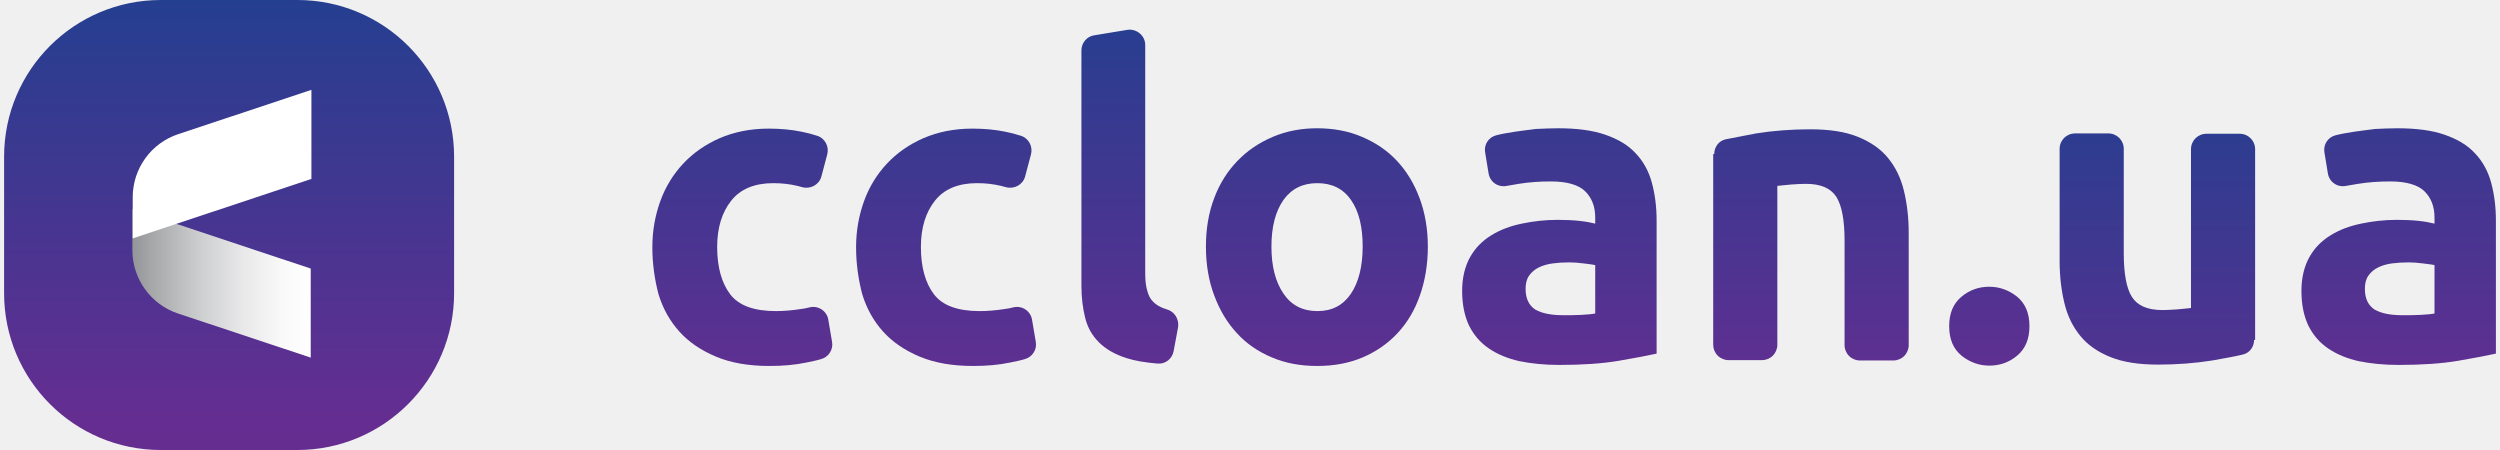
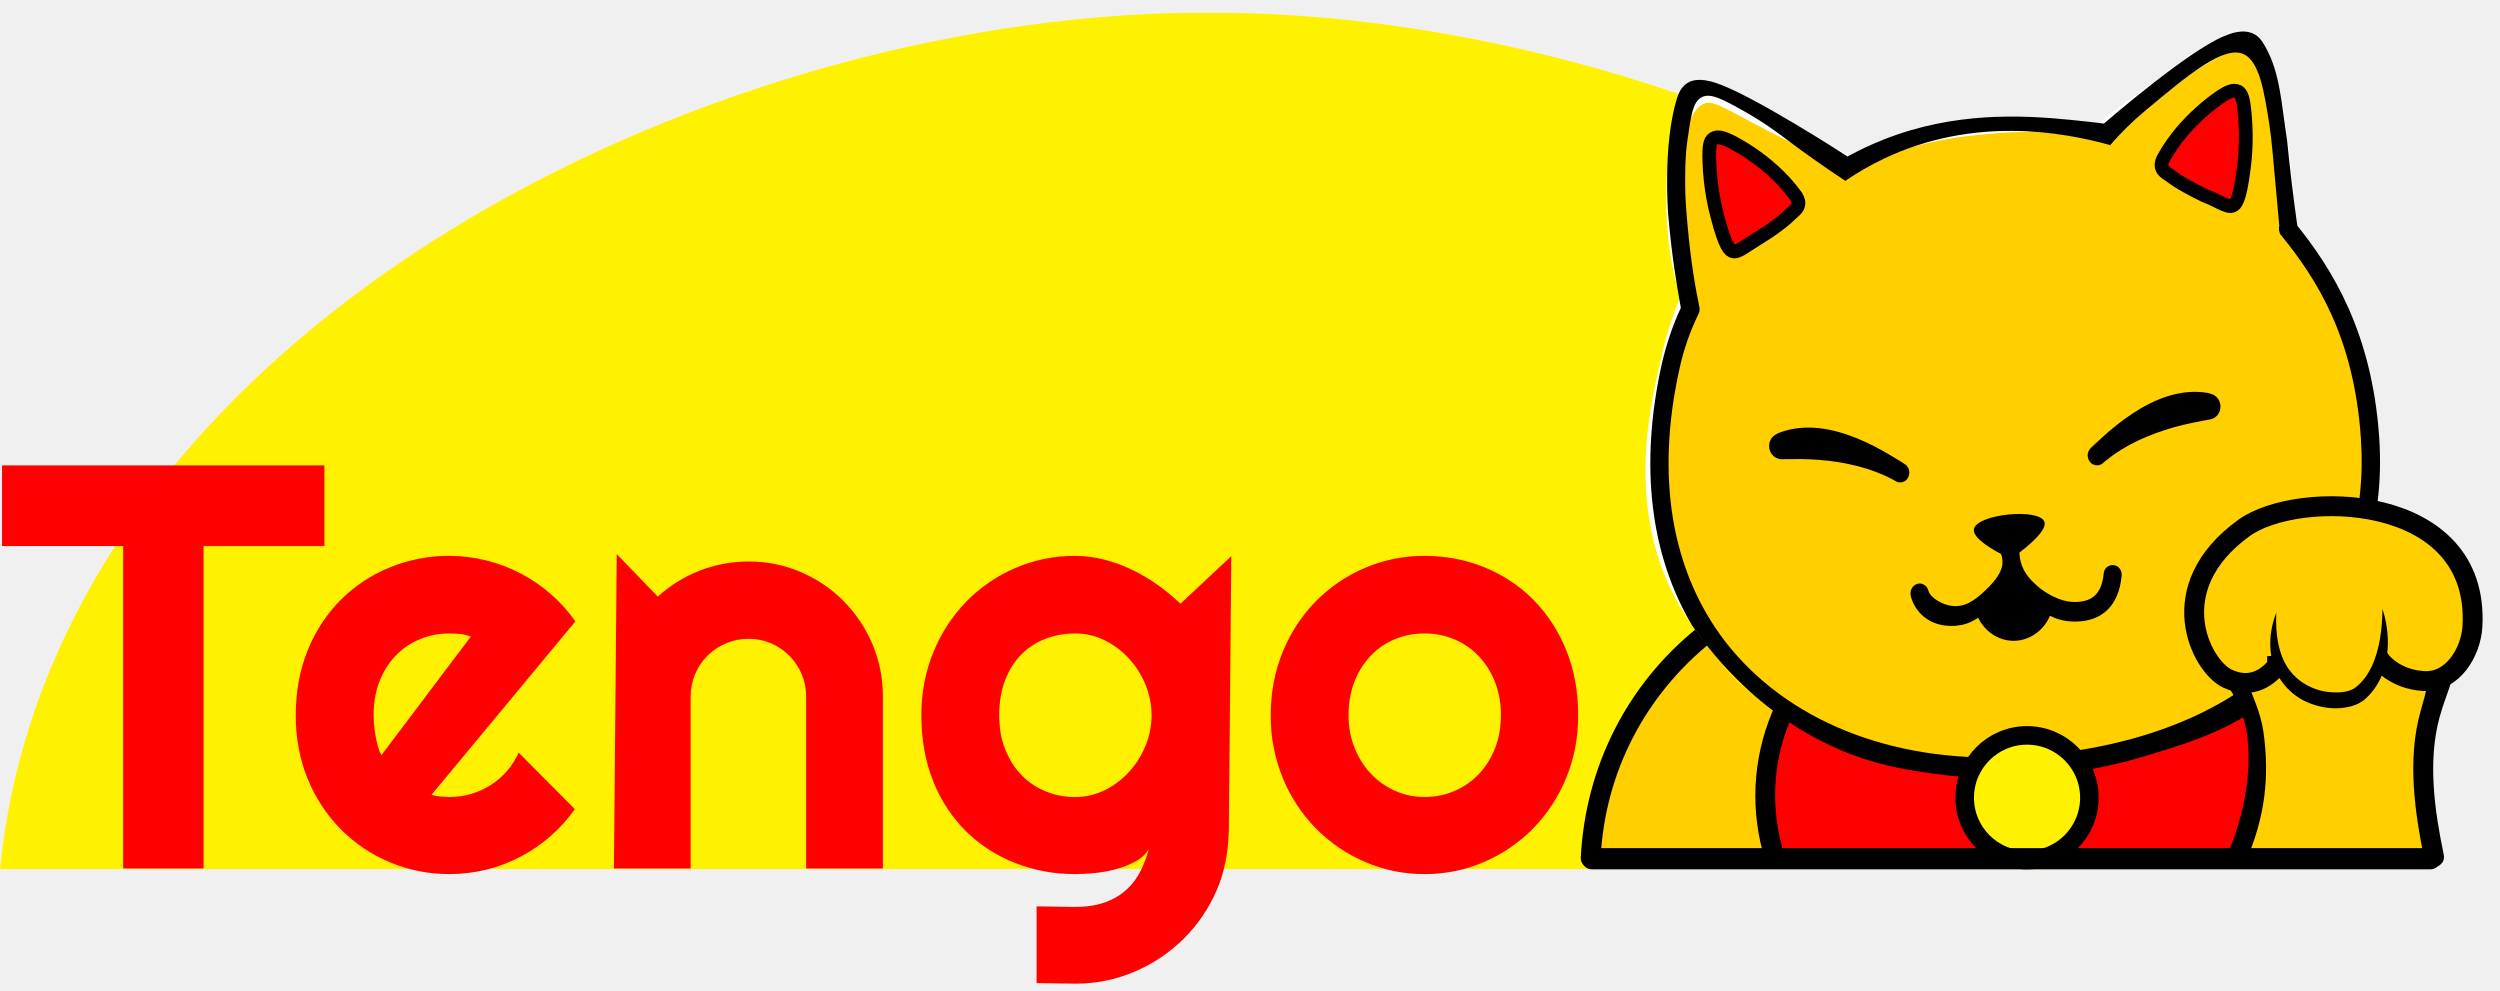
- <svg xmlns="http://www.w3.org/2000/svg" xmlns:xlink="http://www.w3.org/1999/xlink" viewBox="0 0 726.5 131.2" width="800" height="144">
-   <linearGradient id="A" gradientUnits="userSpaceOnUse">
-     <stop offset="0" stop-color="#243f90" />
-     <stop offset="1" stop-color="#662d91" />
-   </linearGradient>
-   <linearGradient id="B" x1="65.6" x2="65.6" xlink:href="#A" y1="-1.286" y2="125.3" />
-   <linearGradient id="C" x1="215.234" x2="215.234" xlink:href="#A" y1=".396" y2="121.594" />
-   <linearGradient id="D" x1="215.234" x2="215.234" xlink:href="#A" y1="0.396" y2="121.594" />
-   <linearGradient id="E" x1="328.22" x2="328.22" xlink:href="#A" y1=".396" y2="121.594" />
-   <linearGradient id="F" x1="382.75" x2="382.75" xlink:href="#A" y1=".396" y2="121.594" />
-   <linearGradient id="G" x1="453.45" x2="453.45" xlink:href="#A" y1=".396" y2="121.594" />
-   <linearGradient id="H" x1="698.15" x2="698.15" xlink:href="#A" y1=".396" y2="121.594" />
-   <linearGradient id="I" x1="526.8" x2="526.8" xlink:href="#A" y1=".396" y2="121.594" />
-   <linearGradient id="J" gradientUnits="userSpaceOnUse" x1="627.8" x2="627.8" y1="143.619" y2="22.422">
-     <stop offset="0" stop-color="#662d91" />
-     <stop offset="1" stop-color="#243f90" />
-   </linearGradient>
-   <linearGradient id="K" x1="578.8" x2="578.8" xlink:href="#A" y1=".396" y2="121.594" />
-   <linearGradient id="L" gradientUnits="userSpaceOnUse" x1="37.453" x2="89.498" y1="82.65" y2="82.65">
-     <stop offset="0" stop-color="#939598" />
-     <stop offset=".127" stop-color="#a8aaac" />
-     <stop offset=".386" stop-color="#cecfd0" />
-     <stop offset=".626" stop-color="#e9e9ea" />
-     <stop offset=".838" stop-color="#f9f9f9" />
-     <stop offset="1" stop-color="#fff" />
-   </linearGradient>
-   <path d="M85.5 131.2H45.7C20.4 131.2 0 110.7 0 85.5V45.7C0 20.4 20.5 0 45.7 0h39.8c25.3 0 45.7 20.5 45.7 45.7v39.8c0 25.2-20.5 45.7-45.7 45.7z" fill="url(#B)" />
-   <use xlink:href="#N" fill="url(#C)" />
-   <use xlink:href="#N" x="59.4" fill="url(#D)" />
-   <path d="M341 102.3c-.4 2.3-2.4 3.9-4.7 3.7-3.6-.3-6.6-.8-9.1-1.6-3.4-1.1-6-2.6-8-4.6s-3.3-4.3-4-7.1-1.1-5.9-1.1-9.4V14.7c0-2.2 1.6-4.1 3.7-4.4l9.7-1.6c2.7-.4 5.2 1.7 5.2 4.4v66.4c0 1.7.1 3.2.4 4.5s.7 2.5 1.4 3.4 1.7 1.7 3.1 2.3c.4.2.9.3 1.4.5 2.2.6 3.6 2.8 3.3 5.1z" fill="url(#E)" />
-   <path d="m415.1 71.9c0 5.2-.8 9.9-2.3 14.2s-3.7 8-6.5 11-6.2 5.4-10.2 7.1-8.4 2.5-13.3 2.5c-4.8 0-9.2-.8-13.2-2.5s-7.4-4-10.2-7.1c-2.8-3-5-6.7-6.6-11s-2.4-9-2.4-14.2.8-9.9 2.4-14.1c1.6-4.3 3.9-7.9 6.8-10.9s6.3-5.3 10.3-7 8.3-2.5 12.9-2.5c4.8 0 9.1.8 13.1 2.5s7.4 4 10.2 7 5 6.6 6.6 10.9 2.4 9 2.4 14.1zm-19 0c0-5.8-1.1-10.3-3.4-13.6s-5.6-4.9-9.8-4.9c-4.3 0-7.5 1.6-9.9 4.9-2.3 3.3-3.5 7.8-3.5 13.6s1.2 10.3 3.5 13.7 5.6 5.1 9.9 5.1 7.5-1.7 9.8-5.1c2.2-3.3 3.4-7.9 3.4-13.7z" fill="url(#F)" />
-   <path d="m453.1 37.4c5.5 0 10.1.6 13.8 1.9s6.6 3 8.8 5.4c2.2 2.3 3.8 5.2 4.7 8.5s1.4 7 1.4 11.1v38.8c-2.7.6-6.4 1.3-11.1 2.1s-10.5 1.2-17.3 1.2c-4.3 0-8.1-.4-11.6-1.1-3.5-.8-6.4-2-8.9-3.7s-4.4-3.9-5.8-6.7c-1.3-2.8-2-6.1-2-10.1 0-3.8.8-7.1 2.3-9.8s3.6-4.8 6.2-6.4 5.5-2.7 8.9-3.4c3.3-.7 6.8-1.1 10.4-1.1 2.4 0 4.6.1 6.4.3 1.9.2 3.4.5 4.6.8v-1.8c0-3.2-1-5.7-2.9-7.6s-5.3-2.9-10-2.9c-3.2 0-6.3.2-9.4.7-1.2.2-2.4.4-3.5.6-2.5.5-4.9-1.1-5.3-3.7l-1-6.1c-.4-2.3 1.1-4.5 3.4-5 1.6-.4 3.4-.7 5.3-1s3.9-.5 6.1-.8c2.2-.1 4.3-.2 6.5-.2zm1.5 54.5c1.8 0 3.6 0 5.3-.1s3-.2 4-.4v-14.1c-.8-.2-1.9-.3-3.4-.5s-2.9-.3-4.1-.3c-1.8 0-3.4.1-4.9.3s-2.9.6-4.1 1.2-2.1 1.4-2.8 2.4-1 2.3-1 3.8c0 2.9 1 4.9 2.9 6.1 2 1.1 4.7 1.6 8.1 1.6z" fill="url(#G)" />
-   <path d="m697.8 37.4c5.5 0 10.1.6 13.8 1.9s6.6 3 8.8 5.4c2.2 2.3 3.8 5.2 4.7 8.5s1.4 7 1.4 11.1v38.8c-2.7.6-6.4 1.3-11.1 2.1s-10.5 1.2-17.3 1.2c-4.3 0-8.1-.4-11.6-1.1-3.5-.8-6.4-2-8.9-3.7s-4.4-3.9-5.8-6.7c-1.3-2.8-2-6.1-2-10.1 0-3.8.8-7.1 2.3-9.8s3.6-4.8 6.2-6.4 5.5-2.7 8.9-3.4c3.3-.7 6.8-1.1 10.4-1.1 2.4 0 4.6.1 6.4.3 1.9.2 3.4.5 4.6.8v-1.8c0-3.2-1-5.7-2.9-7.6s-5.3-2.9-10-2.9c-3.2 0-6.3.2-9.4.7-1.2.2-2.4.4-3.5.6-2.5.5-4.9-1.1-5.3-3.7l-1-6.1c-.4-2.3 1.1-4.5 3.4-5 1.6-.4 3.4-.7 5.3-1s3.9-.5 6.1-.8c2.2-.1 4.3-.2 6.5-.2zm1.5 54.5c1.8 0 3.6 0 5.3-.1s3-.2 4-.4v-14.1c-.8-.2-1.9-.3-3.4-.5s-2.9-.3-4.1-.3c-1.8 0-3.4.1-4.9.3s-2.9.6-4.1 1.2-2.1 1.4-2.8 2.4-1 2.3-1 3.8c0 2.9 1 4.9 2.9 6.1 2 1.1 4.6 1.6 8.1 1.6z" fill="url(#H)" />
-   <path d="M498.6 44.9c0-2.1 1.4-3.9 3.4-4.3l8.8-1.7c5-.8 10.3-1.2 15.8-1.2 5.6 0 10.2.7 13.9 2.2s6.6 3.5 8.8 6.2 3.7 5.8 4.6 9.5 1.4 7.8 1.4 12.3v32.7a4.48 4.48 0 0 1-4.5 4.5h-9.7a4.48 4.48 0 0 1-4.5-4.5V70.2c0-6-.8-10.3-2.4-12.8s-4.5-3.8-8.9-3.8c-1.3 0-2.8.1-4.3.2s-2.8.3-4 .4v46.3a4.48 4.48 0 0 1-4.5 4.5h-9.7a4.48 4.48 0 0 1-4.5-4.5V44.9z" fill="url(#I)" />
-   <path d="m656 99.1c0 2.1-1.4 3.9-3.4 4.3-2.5.6-5.5 1.1-8.8 1.7-5 .8-10.3 1.2-15.8 1.2-5.6 0-10.2-.7-13.9-2.2s-6.6-3.5-8.8-6.2-3.7-5.8-4.6-9.5-1.4-7.8-1.4-12.3v-32.7c0-2.5 2-4.5 4.5-4.5h9.7c2.5 0 4.5 2 4.5 4.5v30.4c0 6 .8 10.3 2.4 12.8s4.5 3.8 8.9 3.8c1.3 0 2.8-.1 4.3-.2s2.8-.3 4-.4v-46.3c0-2.5 2-4.5 4.5-4.5h9.7c2.5 0 4.5 2 4.5 4.5v55.6z" fill="url(#J)" />
-   <path d="m590.5 95.1c0 3.8-1.2 6.6-3.6 8.6s-5.1 2.9-8.1 2.9-5.7-1-8.1-2.9c-2.4-2-3.6-4.8-3.6-8.6s1.2-6.6 3.6-8.6 5.1-2.9 8.1-2.9 5.7 1 8.1 2.9c2.4 2 3.6 4.8 3.6 8.6z" fill="url(#K)" />
-   <path d="M89.5 104.3L50.7 91.4C42.8 88.8 37.4 81.3 37.4 73V61l52 17.3v26z" fill="url(#L)" />
-   <path d="m89.5 52.2-52 17.3v-12c0-8.4 5.4-15.8 13.3-18.4l38.8-12.9v26z" fill="#fff" />
+ <svg xmlns="http://www.w3.org/2000/svg" xmlns:xlink="http://www.w3.org/1999/xlink" width="106" height="42">
  <defs>
-     <path id="N" d="m189 72.1c0-4.8.8-9.2 2.3-13.4s3.8-7.9 6.7-11 6.5-5.6 10.6-7.4c4.2-1.8 8.9-2.8 14.3-2.8 3.5 0 6.7.3 9.6.9 1.5.3 3.1.7 4.6 1.2 2.2.7 3.5 3.1 2.9 5.4l-1.7 6.4c-.6 2.4-3.1 3.8-5.5 3.2-.5-.1-1-.3-1.5-.4-2.1-.5-4.4-.8-7-.8-5.5 0-9.6 1.7-12.3 5.1s-4.1 7.9-4.1 13.5c0 5.9 1.3 10.5 3.8 13.8s7 4.9 13.3 4.9c2.3 0 4.7-.2 7.3-.6.9-.1 1.8-.3 2.6-.5 2.5-.6 5 1.1 5.4 3.6l1.1 6.5c.4 2.2-1 4.4-3.2 5-1.3.4-2.8.7-4.3 1-3.3.7-6.8 1-10.8 1-6 0-11.2-.9-15.5-2.7s-7.9-4.2-10.7-7.3-4.8-6.7-6.1-10.9c-1.1-4.2-1.8-8.8-1.8-13.7z" />
+     <path id="A" d="M0 .293h102.872v36.329H0z" />
+     <path id="B" d="M96.55 28.224c-.303.38-1.022 1.074-2.123.54s-2.806-3.825.715-6.378c2.27-1.648 10.016-1.552 9.689 4.178-.062 1.068-.823 2.38-2.055 2.313s-1.814-.834-1.814-.834l-4.412.18z" />
  </defs>
+   <g fill="none" fill-rule="evenodd">
+     <g transform="translate(0 .239)">
+       <mask id="C" fill="#fff">
+         <use xlink:href="#A" />
+       </mask>
+       <path fill="#fff200" d="M102.872 36.622H0l.133-1.125C3.128 13.771 29.502.51 50.695.295c22.231-.224 49.406 13.797 52.124 35.877l.053.45" mask="url(#C)" />
+     </g>
+     <path fill="#ffcf00" d="M71.498 27.156c-.148.046-.273.139-.548.477l-.438.596-1.204 2.028c-.475.941-.761 1.68-.986 2.267-.302.784-.495 1.293-.657 2.028-.11.498-.219 1.428-.22 1.431v.597h6.243c1.243-.003 1.343-.01 1.424-.12.31-.42-.538-1.172-.548-2.744a7.625 7.625 0 0 1 .11-1.192l.329-1.67c.139-.571.21-.75.11-.955-.116-.232-.312-.208-.768-.477a3.97 3.97 0 0 1-.876-.716c-.305-.317-.261-.37-.766-.954-.3-.345-.487-.526-.767-.596a.787.787 0 0 0-.438 0" />
+     <path fill="red" d="M75.543 30.454c-.108.06-.282.207-.45 2.29-.041.514-.105 1.438.113 2.53.069.347.122.482.225.602.266.309.638.253 2.024.24h1.462 6.074 1.799 2.137l2.136.121H94.1c.42.05.602.129.787 0 .135-.093.187-.236.338-.843l.224-.964.226-1.686c.01-.349-.013-.327-.113-1.687-.087-1.18-.08-1.356-.225-1.446-.288-.18-.64.317-1.687.843-.333.168-.897.353-2.024.723l-1.574.482c-.553.14-1.034.23-1.913.361l-2.812.362c-1.693.103-2.973-.075-4.16-.24-1.36-.19-2.041-.285-2.7-.603l-1.574-.723c-1.002-.43-1.186-.45-1.35-.362" />
+     <path fill="#000" d="M67.867 36.355c.19-3.622 1.89-6.883 4.713-9.15.423-.339-.177-.932-.597-.596-3.003 2.41-4.758 5.906-4.959 9.746-.029.543.815.541.843 0m7.435-6.52a9.16 9.16 0 00-.562 6.284c.139.525.953.302.814-.224-.502-1.897-.354-3.853.476-5.634.228-.49-.498-.918-.728-.426" />
+     <path fill="#ffcf00" d="M99.81 23.775l-.007-.01-.006-.008c.583-1.624.817-3.413.684-5.308-.305-4.32-1.955-6.916-3.398-8.698l-.112-1.392c-.268-3.013-.513-3.918-.605-4.237-.397-1.378-.595-2.067-1.097-2.277-.303-.128-.914-.21-4.351 2.277a63.544 63.544 0 0 0-1.875 1.41l-.296-.033c-1.622-.187-2.795-.321-5.36-.017-.103.01-2.494.246-5.002 1.415a84.68 84.68 0 0 1-3.205-1.564c-2.014-1.036-2.476-1.428-3.027-1.21-1.142.451-1.186 2.907-1.21 4.236a13.513 13.513 0 0 0 .605 4.238c-.28.682-.628 1.658-.886 2.864-.386 1.798-1.65 6.662 1.287 10.834.964 1.37 2.923 3.732 6.136 5.087 1.55.654 2.818.831 3.914.985 1.075.15 4.534.545 8.86-.766 1.763-.535 3.558-1.08 5.46-2.627 3.041-2.477 3.492-5.195 3.49-5.2" />
+     <path stroke="#fff" stroke-width=".583" d="M99.81 23.775h0l-.007-.01-.006-.008c.583-1.624.817-3.413.684-5.308-.305-4.32-1.955-6.916-3.398-8.698l-.112-1.392c-.268-3.013-.513-3.918-.605-4.237-.397-1.378-.595-2.067-1.097-2.277-.303-.128-.914-.21-4.351 2.277a63.544 63.544 0 0 0-1.875 1.41l-.296-.033c-1.622-.187-2.795-.321-5.36-.017-.103.01-2.494.246-5.002 1.415a84.68 84.68 0 0 1-3.205-1.564c-2.014-1.036-2.476-1.428-3.027-1.21-1.142.451-1.186 2.907-1.21 4.236a13.513 13.513 0 0 0 .605 4.238c-.28.682-.628 1.658-.886 2.864-.386 1.798-1.65 6.662 1.287 10.834.964 1.37 2.923 3.732 6.136 5.087 1.55.654 2.818.831 3.914.985 1.075.15 4.534.545 8.86-.766 1.763-.535 3.558-1.08 5.46-2.627 3.041-2.477 3.492-5.195 3.49-5.2z" />
+     <g fill="#000">
+       <path d="M88.915 19.73a.366.366 0 00.255-.104l.014-.012c.164-.154 1.633-1.458 4.5-1.96a.402.402 0 00.322-.37.418.418 0 00-.255-.428c-.044-.017-.285-.1-.706-.1-.919 0-2.424.387-4.373 2.237l-.02.018a.435.435 0 00-.025.583c.077.09.182.136.288.136" />
+       <path d="M88.915 19.73c-.292.012-.485-.343-.358-.6.058-.132.181-.207.274-.305l.301-.276a10.24 10.24 0 0 1 1.288-1.016c.906-.598 2.005-1.062 3.165-.878.072.017.14.034.22.064a.531.531 0 0 1 .221.167c.115.145.15.34.1.512a.536.536 0 0 1-.366.375l-.411.078c-.53.096-1.057.218-1.571.386s-1.018.373-1.496.631c-.238.131-.47.274-.691.431l-.324.248c-.098.089-.208.194-.352.183m0 0c.144.006.248-.099.345-.19l.318-.258c.218-.163.447-.313.682-.451a10.04 10.04 0 0 1 1.466-.735c.51-.203 1.035-.37 1.57-.496l.39-.083a.266.266 0 0 0 .172-.192.298.298 0 0 0-.057-.259.24.24 0 0 0-.102-.072 1.295 1.295 0 0 0-.174-.045c-.499-.101-1.04-.04-1.548.099a6.285 6.285 0 0 0-1.479.614c-.47.265-.917.576-1.337.92l-.308.268c-.096.094-.22.168-.277.29-.127.24.047.593.339.59m.7 4.231a.382.382 0 0 0-.42.367c-.08.816-.457 1.183-1.187 1.196-.24.005-.42-.04-.557-.08-.633-.18-1.106-.63-1.106-.63-.221-.206-.534-.496-.663-.98a1.694 1.694 0 0 1-.058-.402c.855-.663 1.15-1.08 1.054-1.32-.235-.575-2.855-.318-2.982.317-.062.309.47.697 1.152 1.063.03.089.062.217.058.372-.003.105-.03.464-.55.992-.454.459-.884.834-1.418.844-.55.01-1.104-.377-1.17-.643-.052-.218-.252-.353-.455-.308-.215.057-.341.271-.3.5.094.459.566 1.272 1.688 1.29.102 0 .202.002.315-.02.349-.031.62-.172.859-.324.304.622.917 1.002 1.569.974.636-.028 1.208-.438 1.476-1.06.109.055.254.118.43.166.185.05.397.081.657.079 1.145-.007 1.84-.705 1.95-1.942.025-.228-.129-.435-.342-.45m7.958 3.015c-2.583 3.102-6.84 4.87-12.31 5.122-5.11.228-9.536-1.563-12.12-4.906-2.279-2.97-2.953-6.973-1.931-11.566.18-.817.45-1.599.809-2.32v-.024c.011-.013.011-.024.022-.037 0-.012.012-.023.012-.036v-.048c0-.012.01-.024.01-.036v-.036c0-.024-.01-.036-.01-.048v-.024l-.034-.168c-.221-1.062-.386-2.244-.517-3.86a15.76 15.76 0 0 1-.053-1.385c.003-.478.004-1.017.097-1.667.156-1.084.234-1.626.606-1.816s.856.065 1.815.605c.87.49 1.467.948 1.817 1.21.488.37.587.438 1.083.792a43.01 43.01 0 0 0 1.374.939 11.956 11.956 0 0 1 1.629-.938c3.787-1.805 7.548-1.15 9.603-.577.232-.271.57-.642 1.016-1.051 0 0 .206-.19.427-.375 1.866-1.56 3.394-2.84 4.238-2.42.65.323.856 1.639 1.06 2.945.06.389.092.677.15 1.291l.275 3.024c-.004.018-.009.038-.01.06l-.001.06v.085c.011.012.011.024.011.036s.012.024.012.036c0 .024.01.036.01.048.012.012.012.024.023.036 0 .012.011.024.023.036l.022.024c1.494 1.84 3.078 4.305 3.37 8.585.224 3.234-.652 6.132-2.528 8.404m2.606-3.018c.596-1.66.832-3.499.697-5.447-.315-4.448-2-7.105-3.471-8.945a89.933 89.933 0 0 1-.434-3.63c-.252-1.639-.297-2.82-.904-3.926-.164-.299-.299-.467-.504-.571-.46-.235-1.004-.015-1.283.102-1.514.635-4.786 3.448-5.074 3.697l-.292-.036-.41-.047c-1.856-.2-4.582-.492-7.51.372-.627.185-1.565.513-2.66 1.106-.31-.2-4.044-2.608-5.575-3.117-.72-.24-1.06-.094-1.21 0-.286.178-.395.489-.446.654-.609 1.96-.374 4.88-.374 4.88.138 1.718.378 3.097.495 3.756l.044.247c-.348.745-.618 1.55-.808 2.38-.955 4.293-.495 8.116 1.314 11.134.988 1.407 2.988 3.835 6.256 5.23 1.583.673 2.875.854 3.999 1.01 1.09.156 4.615.565 9.03-.782 2.023-.616 3.773-1.155 5.57-2.705 2.178-1.877 3.135-4.13 3.55-5.362" />
+     </g>
+     <path fill="red" d="M74.075 10.401c-.442.302-.531.267-.585.256-.14-.028-.337-.168-.68-1.514-.061-.24-.297-1.107-.333-2.324-.02-.624.028-.842.17-.94.185-.124.447-.018.71.106 0 0 1.677.79 2.77 2.302.05.068.141.201.125.361-.019.196-.202.307-.306.41-.274.269-.526.463-.97.77l-.901.573" />
+     <path stroke="#000" stroke-width=".583" d="M74.075 10.401c-.442.302-.531.267-.585.256-.14-.028-.337-.168-.68-1.514-.061-.24-.297-1.107-.333-2.324-.02-.624.028-.842.17-.94.185-.124.447-.018.71.106 0 0 1.677.79 2.77 2.302.05.068.141.201.125.361-.019.196-.202.307-.306.41-.274.269-.526.463-.97.77l-.901.573z" />
+     <g fill="#000">
+       <path d="M80.64 20.446a.367.367 0 01-.272-.053l-.015-.01c-.19-.117-1.886-1.111-4.795-1.044a.402.402 0 01-.388-.301.417.417 0 01.166-.47c.04-.025.26-.154.673-.236.901-.179 2.453-.091 4.725 1.343l.023.014a.436.436 0 01.137.568.371.371 0 01-.254.189" />
+       <path d="M80.64 20.446c.286-.055.387-.435.216-.645-.078-.109-.215-.157-.327-.231l-.354-.202a9.425 9.425 0 0 0-1.492-.642 6.314 6.314 0 0 0-1.57-.315c-.524-.036-1.068.008-1.537.206a1.11 1.11 0 0 0-.162.077.236.236 0 0 0-.086.091.297.297 0 0 0-.005.265c.039.084.12.145.206.154l.398.006a10.96 10.96 0 0 1 1.637.181c.54.1 1.068.248 1.58.434a7.15 7.15 0 0 1 .757.31l.362.19c.114.072.236.154.377.12m0 0c-.14.039-.269-.043-.382-.11a5.143 5.143 0 0 0-.365-.18 7.236 7.236 0 0 0-.763-.288 9.089 9.089 0 0 0-1.59-.329 11.95 11.95 0 0 0-1.615-.071l-.42.003a.538.538 0 0 1-.432-.297.584.584 0 0 1-.002-.522.552.552 0 0 1 .186-.207c.071-.044.135-.074.203-.104 1.102-.408 2.27-.166 3.275.244.51.205.994.465 1.461.745l.35.213c.11.077.245.127.328.246.174.226.054.612-.234.658" />
+     </g>
+     <path fill="#ffcf00" d="M103.21 36.355c-.064-.29-.38-1.767-.431-3.142a12.1 12.1 0 0 1 .048-1.714l.059-.46c.257-1.776.767-1.677.825-2.9.068-1.425-.579-2.702-.898-3.358a7.541 7.541 0 0 0-.505-.876c-.812-1.237-2.15-2.165-3.561-2.089-1.256.069-2.39.919-3.123 2.01a8.37 8.37 0 0 0-.66 1.17c-.24.525-.685 1.476-.738 2.543-.01.183-.056.42.038.689.134.384.42.546.623.733.385.353.481.961.675 2.179.17 1.07.125 1.869.113 2.065a8.582 8.582 0 0 1-.226 1.492 7.833 7.833 0 0 1-.562 1.545" />
+     <path fill="#000" d="M103.616 36.243c-.388-1.855-.69-3.966-.177-5.838.343-1.245.81-1.84.642-3.211-.294-2.377-2.065-5.394-4.637-5.757-2.913-.412-5.024 2.687-5.52 5.216-.335 1.701.287 1.781.966 3.185.853 1.764.362 4.498-.367 6.191-.212.493.514.924.729.426.77-1.79.991-3.496.717-5.427-.126-.885-.494-1.55-.75-2.324-.714-2.15-.07-4.553 2.046-5.776 2.438-1.409 4.426.328 5.407 2.53.805 1.81.44 2.98-.046 4.723-.565 2.02-.244 4.273.177 6.286.112.53.924.306.813-.224" />
+     <use xlink:href="#B" fill="#ffcf00" />
+     <use xlink:href="#B" stroke="#000" stroke-width=".843" />
+     <path fill="#ffcf00" d="M96.515 25.98c-.748 3.635 2.644 4.171 3.542 3.435 1.427-1.17.96-3.599.96-3.599" />
+     <path fill="#000" d="M96.515 25.98c-.042.858.072 1.712.497 2.348.424.627 1.155 1 1.906 1.027.365.021.757-.031.975-.225.293-.224.51-.542.68-.894.324-.717.434-1.564.444-2.42.265.818.325 1.732.047 2.612-.137.44-.397.858-.753 1.186-.079.085-.225.167-.338.229-.12.042-.245.106-.366.122a2.482 2.482 0 01-.724.063 3.07 3.07 0 01-1.355-.406 2.672 2.672 0 01-.969-1.028c-.43-.857-.355-1.819-.044-2.613" />
+     <path fill="#fff200" d="M83.303 33.824a2.643 2.643 0 105.287 0 2.643 2.643 0 00-5.287 0" />
+     <g stroke="#000">
+       <path stroke-width=".787" d="M83.303 33.824a2.643 2.643 0 105.287 0 2.643 2.643 0 00-5.287 0z" />
+       <path stroke-linejoin="round" stroke-width=".9" d="M67.502 36.41h35.54-35.54z" />
+     </g>
+     <path fill="red" d="M8.631 36.822H5.223V23.153H.087v-3.42h13.668v3.42H8.631zm11.333-9.832a1.91 1.91 0 0 0-.447-.107 4.243 4.243 0 0 0-.459-.024 3.23 3.23 0 0 0-1.257.245 3.007 3.007 0 0 0-1.025.696c-.29.302-.518.666-.685 1.09s-.25.905-.25 1.436a5.17 5.17 0 0 0 .178 1.311c.04.144.092.271.155.382l3.79-5.029zm-1.668 6.71c.127.039.254.064.38.077l.382.018a3.291 3.291 0 0 0 1.746-.507 3.107 3.107 0 0 0 1.186-1.376l2.383 2.395c-.302.429-.65.814-1.043 1.156a6.578 6.578 0 0 1-1.275.87 6.385 6.385 0 0 1-1.441.542 6.56 6.56 0 0 1-1.556.185 6.452 6.452 0 0 1-4.606-1.895 6.566 6.566 0 0 1-1.4-2.127c-.341-.823-.512-1.726-.512-2.712 0-1.008.17-1.93.512-2.764a6.385 6.385 0 0 1 1.4-2.133 6.335 6.335 0 0 1 2.074-1.37 6.572 6.572 0 0 1 2.532-.49 6.56 6.56 0 0 1 5.339 2.777L18.296 33.7zm10.986 3.122H26.03l.12-13.33 1.74 1.806a5.707 5.707 0 0 1 3.861-1.49c.778 0 1.513.15 2.204.447a5.696 5.696 0 0 1 1.811 1.228 5.8 5.8 0 0 1 1.222 1.823c.297.695.447 1.436.447 2.222v7.294H34.18v-7.294a2.452 2.452 0 0 0-1.489-2.252 2.35 2.35 0 0 0-.942-.19 2.461 2.461 0 0 0-1.751.714 2.452 2.452 0 0 0-.715 1.728v7.294zm19.544-6.496c0-.444-.085-.875-.256-1.292a3.731 3.731 0 0 0-.698-1.108 3.47 3.47 0 0 0-1.03-.775 2.797 2.797 0 0 0-1.258-.292c-.445 0-.864.076-1.257.226a2.88 2.88 0 0 0-1.025.668c-.29.294-.518.657-.685 1.09s-.25.928-.25 1.483c0 .533.083 1.012.25 1.436s.395.79.685 1.09a2.97 2.97 0 0 0 1.025.698c.393.163.812.244 1.257.244a2.81 2.81 0 0 0 1.258-.291 3.487 3.487 0 0 0 1.03-.775c.294-.322.526-.691.698-1.108a3.4 3.4 0 0 0 .256-1.294m3.277 4.886c-.012.406-.047 1.455-.513 2.527a6.537 6.537 0 0 1-1.4 2.061 6.646 6.646 0 0 1-2.074 1.394 6.304 6.304 0 0 1-2.532.513l-1.632-.024V38.43l1.608.024c.509 0 .942-.066 1.3-.197s.659-.31.905-.536.443-.487.59-.78a4.97 4.97 0 0 0 .352-.93 1.45 1.45 0 0 1-.549.507c-.238.13-.502.238-.792.321s-.592.141-.906.173a8.676 8.676 0 0 1-.876.048 6.873 6.873 0 0 1-2.532-.465 6.162 6.162 0 0 1-2.073-1.329 6.15 6.15 0 0 1-1.4-2.115c-.342-.834-.513-1.776-.513-2.825 0-.96.17-1.854.512-2.68a6.68 6.68 0 0 1 1.4-2.145 6.467 6.467 0 0 1 2.074-1.419 6.32 6.32 0 0 1 2.532-.512 4.97 4.97 0 0 1 1.228.155c.405.103.798.246 1.18.43a7.3 7.3 0 0 1 1.09.643c.345.246.669.512.971.798l2.154-2.014-.104 11.63m11.535-4.886a3.8 3.8 0 0 0-.256-1.423 3.39 3.39 0 0 0-.697-1.097 3.024 3.024 0 0 0-1.031-.702 3.234 3.234 0 0 0-1.257-.245 3.24 3.24 0 0 0-1.258.245 2.953 2.953 0 0 0-1.025.702 3.35 3.35 0 0 0-.685 1.097c-.167.425-.25.9-.25 1.423 0 .493.083.95.25 1.371s.395.787.685 1.097.632.554 1.025.732.813.268 1.258.268.863-.083 1.257-.25.736-.4 1.03-.703.527-.667.698-1.096.256-.902.256-1.419m3.277 0c0 .954-.17 1.842-.512 2.664a6.646 6.646 0 0 1-1.395 2.133 6.485 6.485 0 0 1-2.068 1.418 6.27 6.27 0 0 1-2.543.519 6.226 6.226 0 0 1-2.532-.52 6.559 6.559 0 0 1-2.074-1.417 6.593 6.593 0 0 1-1.4-2.133 6.865 6.865 0 0 1-.512-2.664c0-.968.17-1.866.512-2.692a6.592 6.592 0 0 1 1.4-2.14 6.512 6.512 0 0 1 2.074-1.412 6.32 6.32 0 0 1 2.532-.512c.905 0 1.753.16 2.543.483s1.48.778 2.068 1.37a6.486 6.486 0 0 1 1.395 2.133c.341.83.512 1.754.512 2.77M94.039 8.544c.476.243.56.197.612.18.135-.046.313-.21.485-1.588.03-.245.154-1.135.037-2.347-.06-.622-.134-.832-.288-.91-.199-.1-.445.037-.69.193 0 0-1.564.994-2.46 2.633-.039.073-.113.217-.077.374.044.192.239.28.356.368.305.232.58.392 1.058.641.758.395.39.16.967.456" />
+     <path stroke="#000" stroke-width=".583" d="M94.039 8.544c.476.243.56.197.612.18.135-.046.313-.21.485-1.588.03-.245.154-1.135.037-2.347-.06-.622-.134-.832-.288-.91-.199-.1-.445.037-.69.193 0 0-1.564.994-2.46 2.633-.039.073-.113.217-.077.374.044.192.239.28.356.368.305.232.58.392 1.058.641.758.395.39.16.967.456z" />
+   </g>
</svg>
